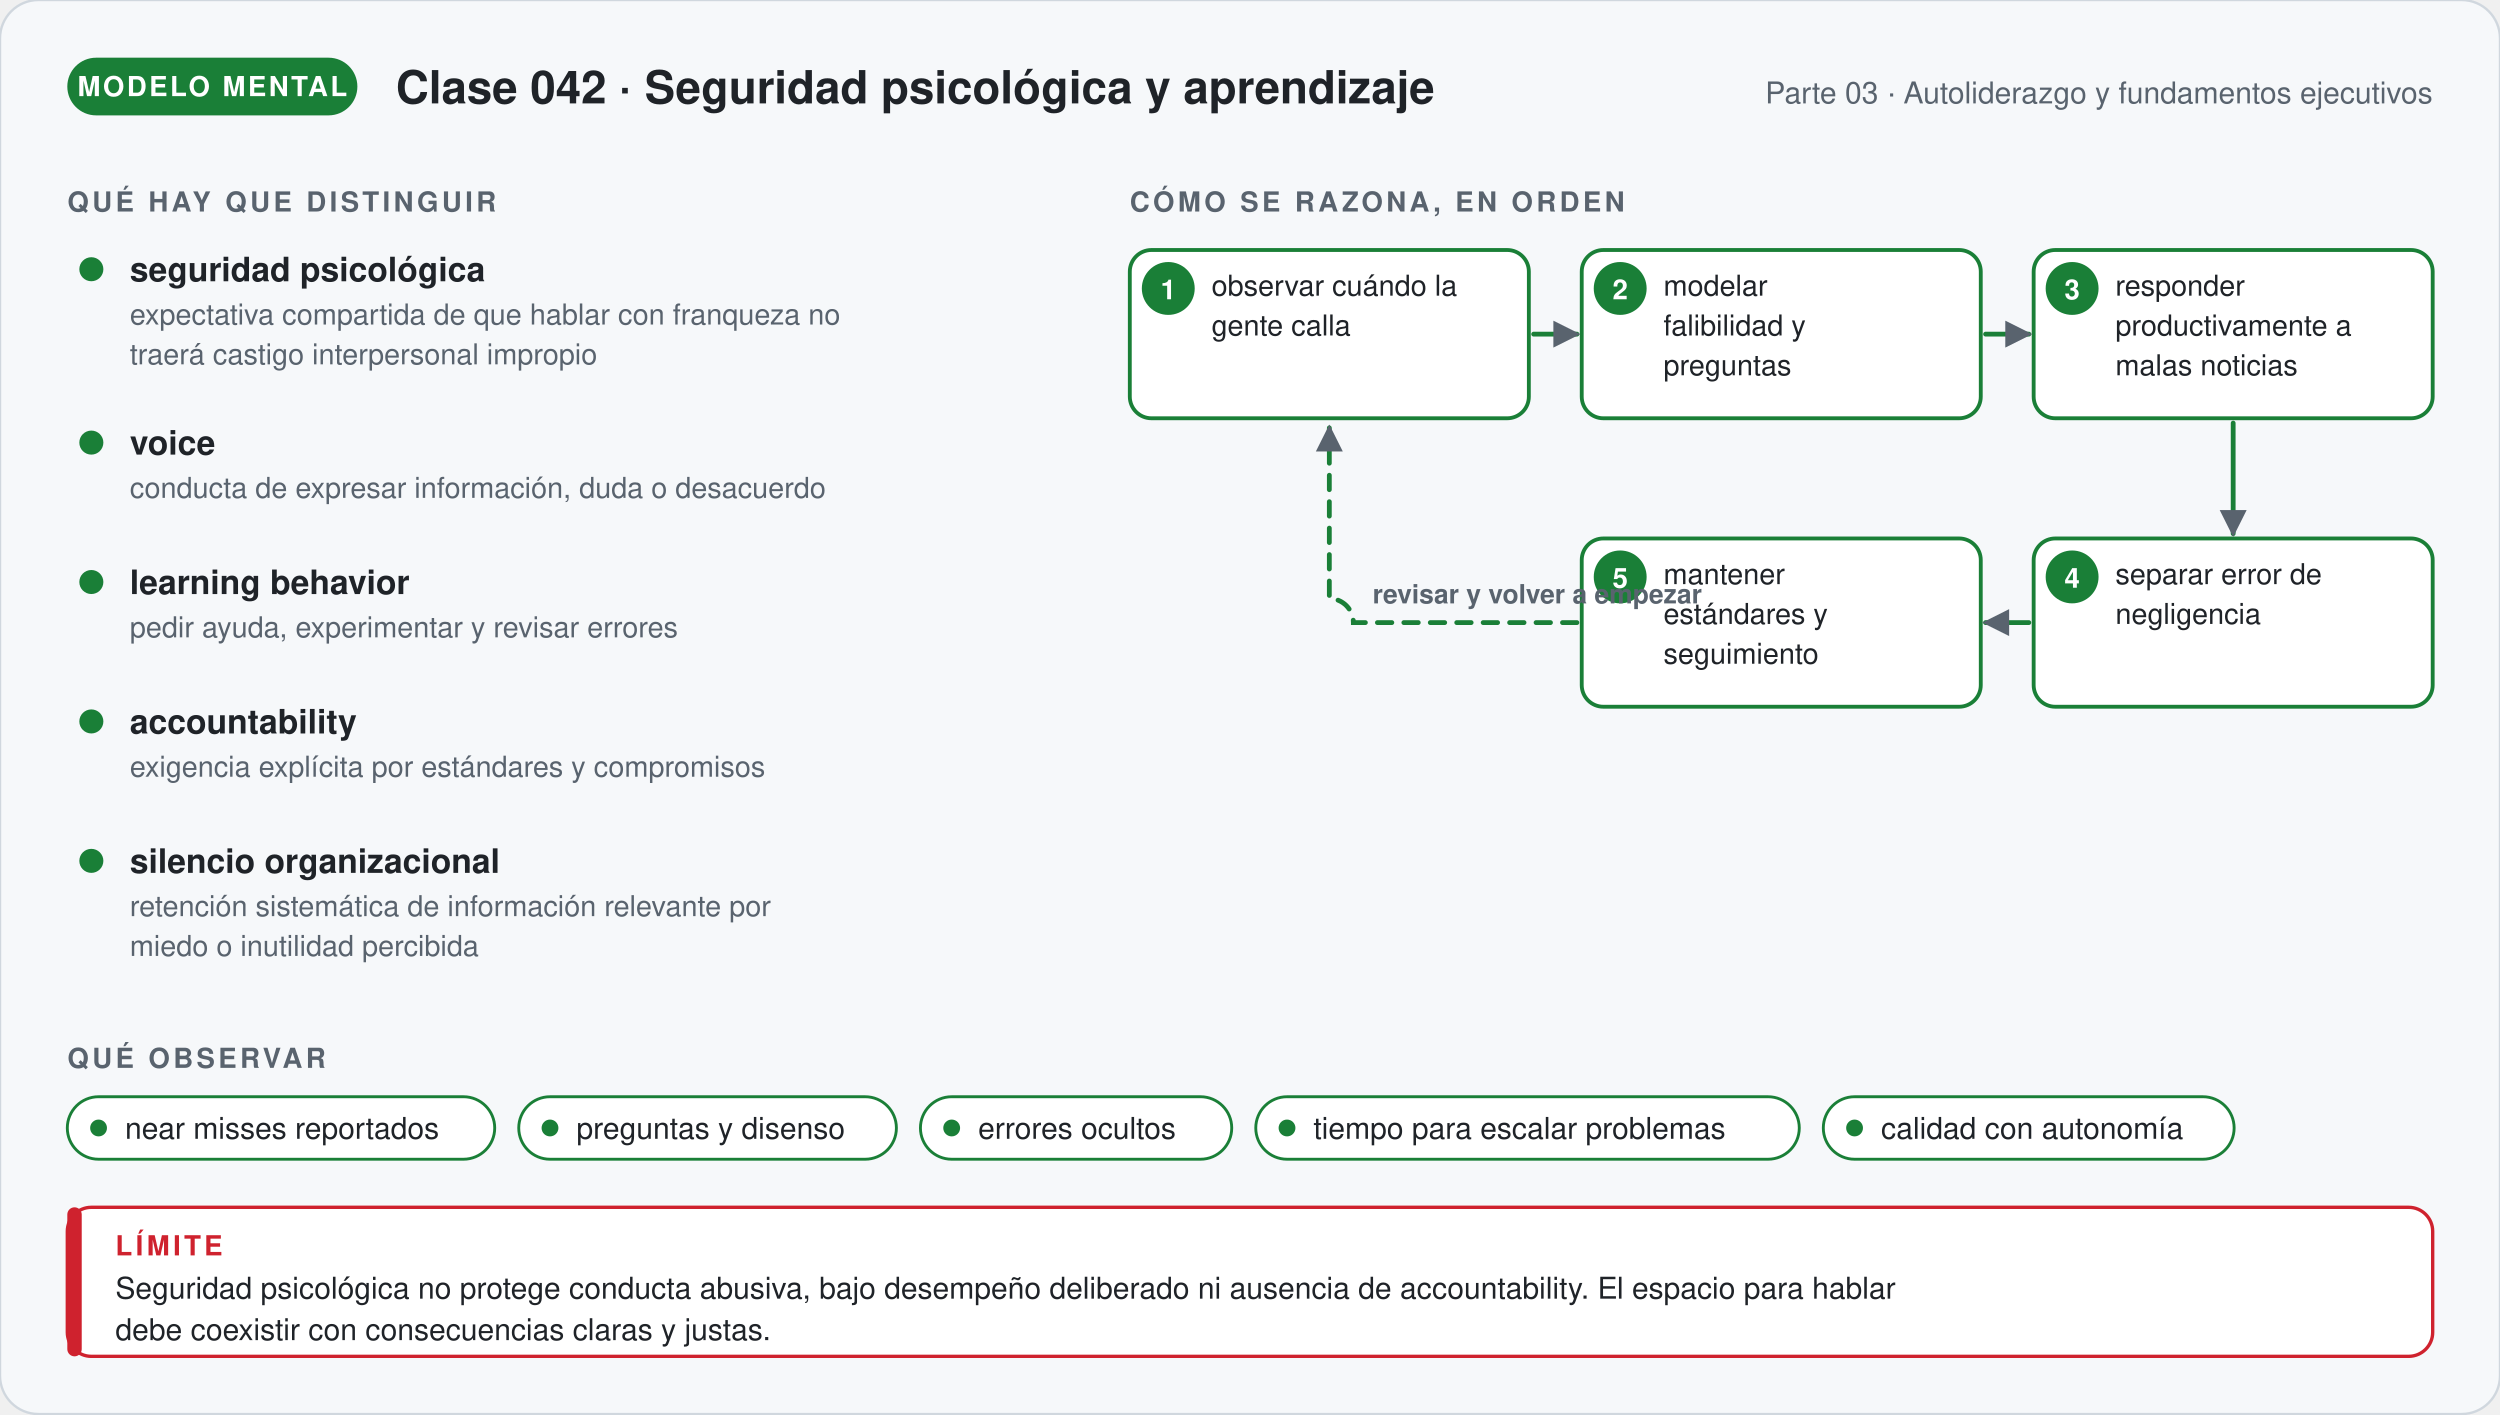
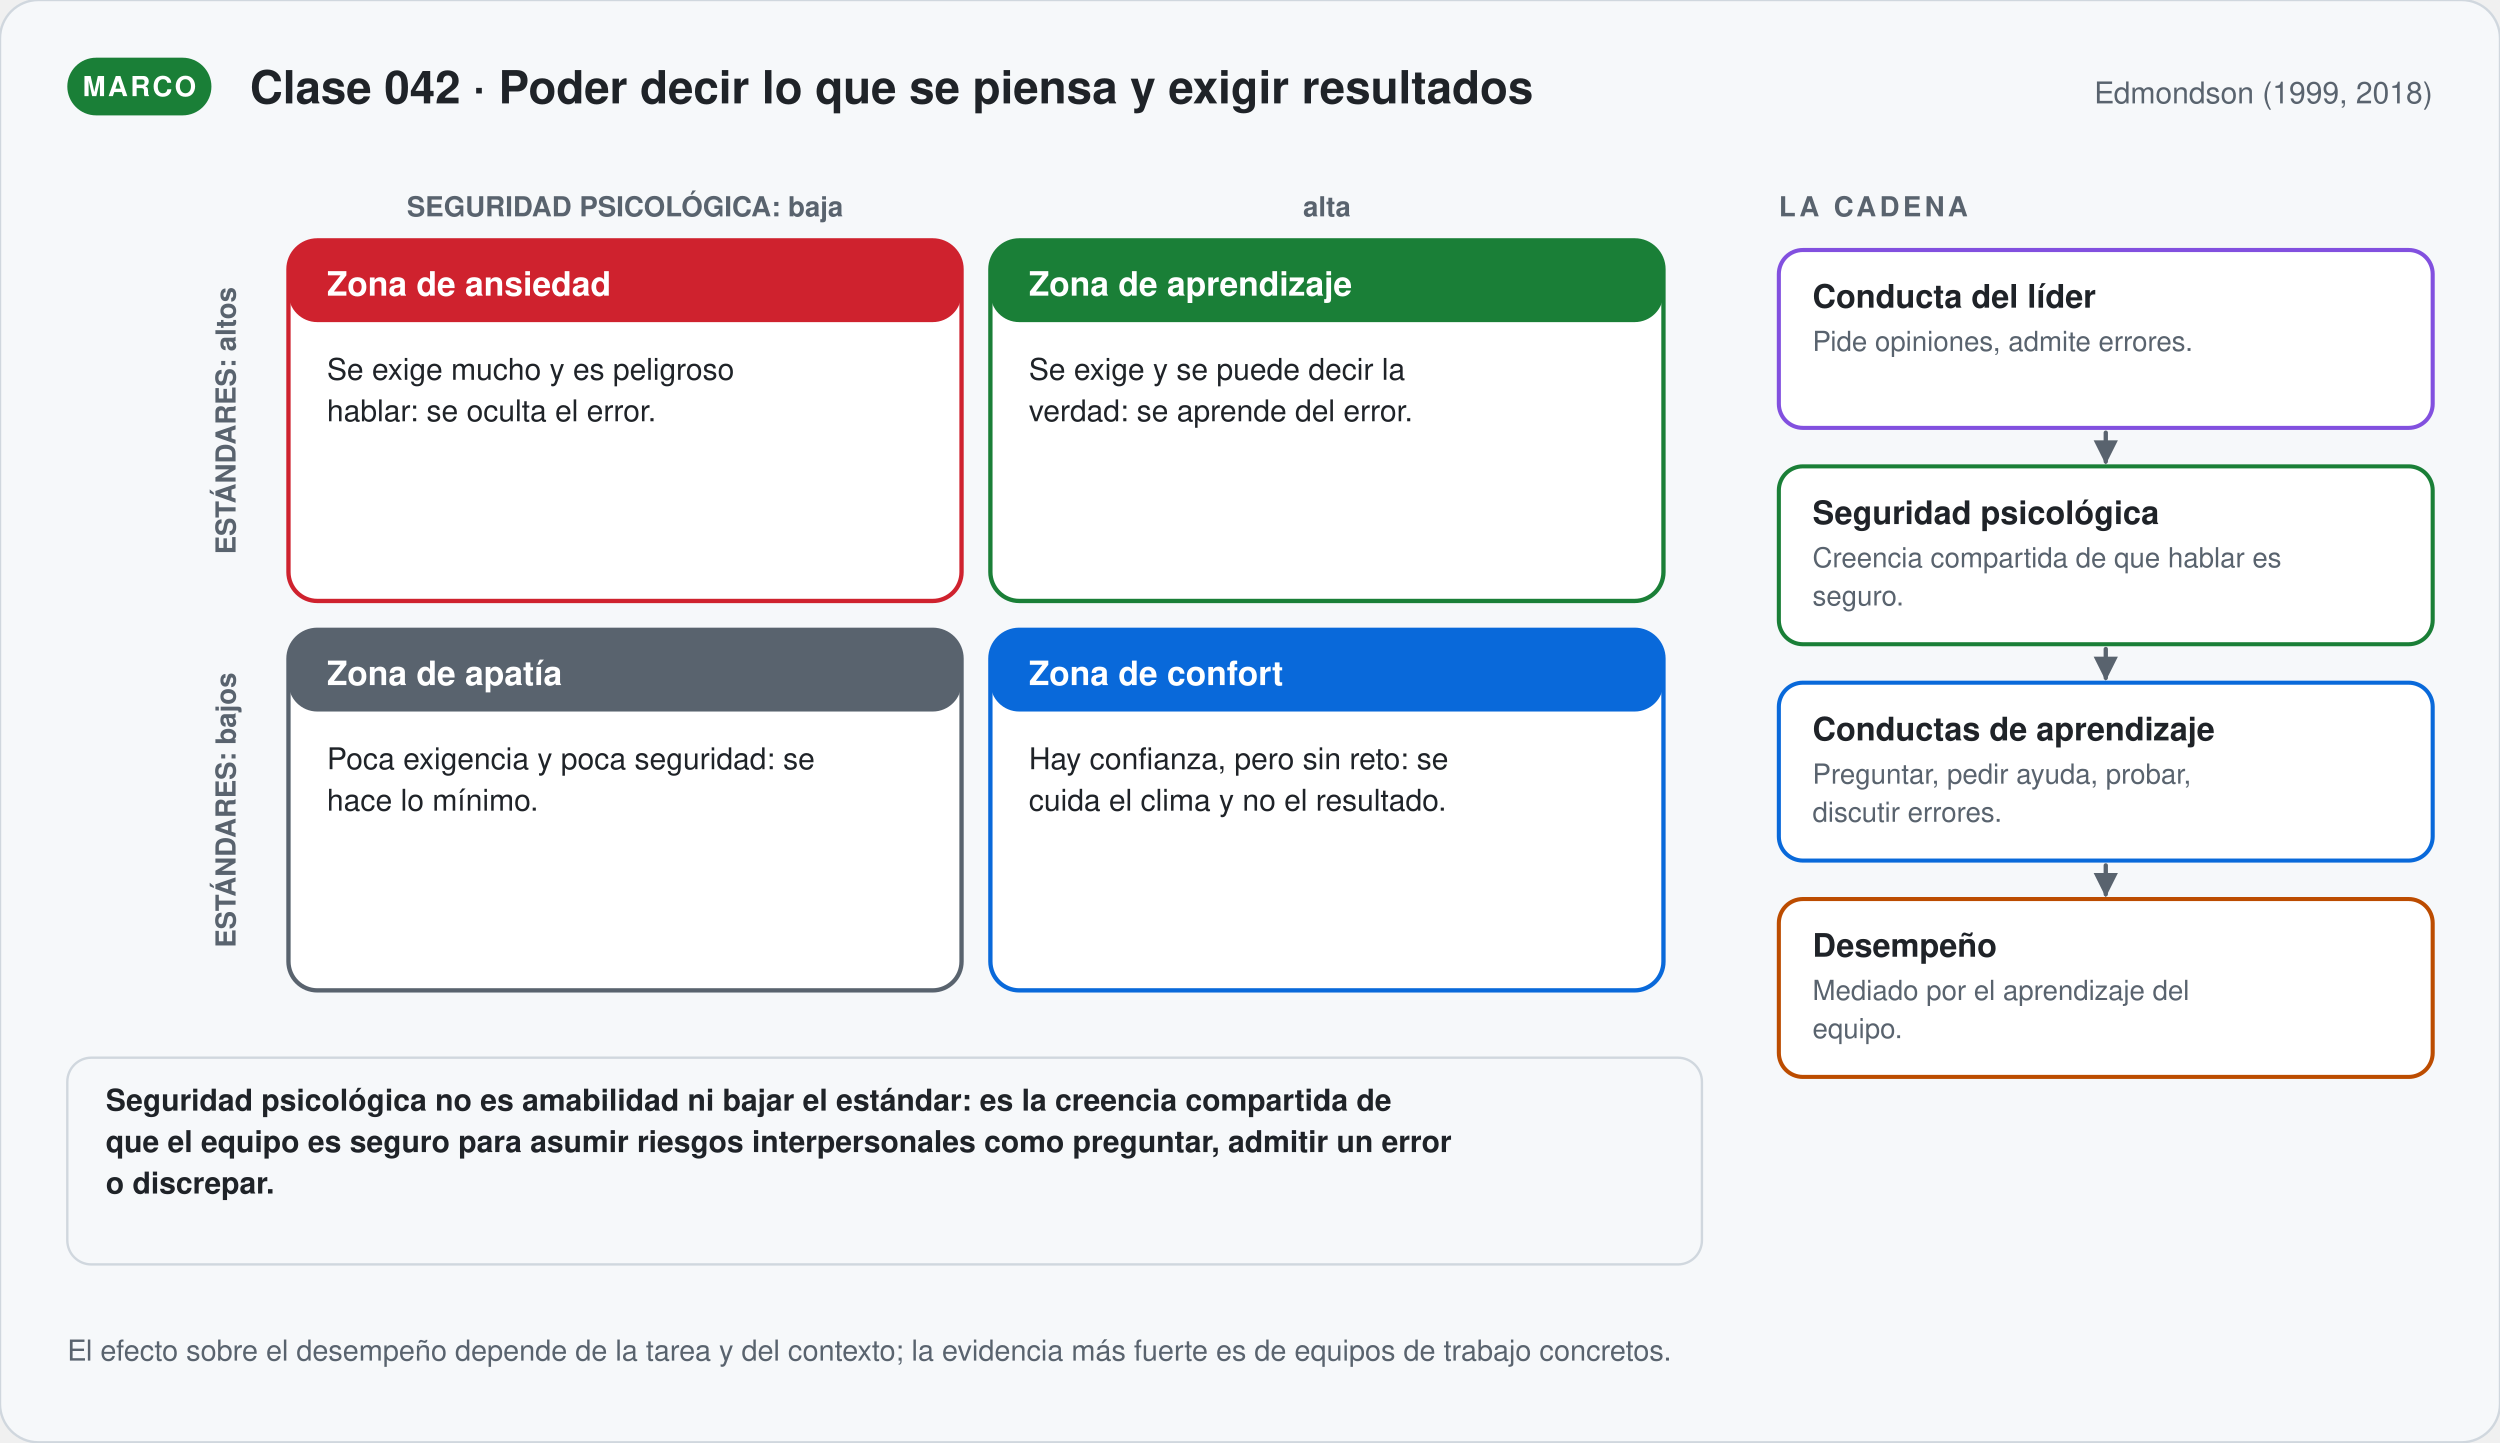
- <svg xmlns="http://www.w3.org/2000/svg" viewBox="0 0 1040 588.24" width="1040" role="img" aria-labelledby="t-g42 d-g42" font-family="'Segoe UI', 'Helvetica Neue', Helvetica, Arial, sans-serif">
+ <svg xmlns="http://www.w3.org/2000/svg" viewBox="0 0 1040 600" width="1040" role="img" aria-labelledby="t-042 d-042" font-family="'Segoe UI', 'Helvetica Neue', Helvetica, Arial, sans-serif">
  <defs>
-     <marker id="p-g42" viewBox="0 0 10 10" refX="8" refY="5" markerWidth="7" markerHeight="7" orient="auto">
+     <marker id="p-042" viewBox="0 0 10 10" refX="8" refY="5" markerWidth="7" markerHeight="7" orient="auto">
      <path d="M1,1 L9,5 L1,9 Z" fill="#59636e" />
    </marker>
  </defs>
-   <rect width="1040" height="588.24" rx="16" fill="#f6f8fa" stroke="#d0d7de" />
-   <rect x="28" y="24" width="120.67" height="24" rx="12" fill="#1a7f37" />
-   <text x="88.335" y="40" font-size="11.5" font-weight="700" fill="#ffffff" text-anchor="middle" letter-spacing="1">MODELO MENTAL</text>
-   <text x="164.67" y="43" font-size="19" font-weight="700" fill="#1f2328" text-anchor="start">Clase 042 · Seguridad psicológica y aprendizaje</text>
-   <text x="1012" y="43" font-size="12.5" font-weight="400" fill="#59636e" text-anchor="end">Parte 03 · Autoliderazgo y fundamentos ejecutivos</text>
-   <text x="28" y="88" font-size="11.5" font-weight="700" fill="#59636e" text-anchor="start" letter-spacing="1.4">QUÉ HAY QUE DISTINGUIR</text>
-   <circle cx="38" cy="112" r="5" fill="#1a7f37" />
-   <text x="54" y="117" font-size="14" font-weight="700" fill="#1f2328" text-anchor="start">seguridad psicológica</text>
-   <text x="54" y="135" font-size="12" font-weight="400" fill="#59636e" text-anchor="start">expectativa compartida de que hablar con franqueza no</text>
-   <text x="54" y="151.56" font-size="12" font-weight="400" fill="#59636e" text-anchor="start">traerá castigo interpersonal impropio</text>
-   <circle cx="38" cy="184.12" r="5" fill="#1a7f37" />
-   <text x="54" y="189.12" font-size="14" font-weight="700" fill="#1f2328" text-anchor="start">voice</text>
-   <text x="54" y="207.12" font-size="12" font-weight="400" fill="#59636e" text-anchor="start">conducta de expresar información, duda o desacuerdo</text>
-   <circle cx="38" cy="242.12" r="5" fill="#1a7f37" />
-   <text x="54" y="247.12" font-size="14" font-weight="700" fill="#1f2328" text-anchor="start">learning behavior</text>
-   <text x="54" y="265.12" font-size="12" font-weight="400" fill="#59636e" text-anchor="start">pedir ayuda, experimentar y revisar errores</text>
-   <circle cx="38" cy="300.12" r="5" fill="#1a7f37" />
-   <text x="54" y="305.12" font-size="14" font-weight="700" fill="#1f2328" text-anchor="start">accountability</text>
-   <text x="54" y="323.12" font-size="12" font-weight="400" fill="#59636e" text-anchor="start">exigencia explícita por estándares y compromisos</text>
-   <circle cx="38" cy="358.12" r="5" fill="#1a7f37" />
-   <text x="54" y="363.12" font-size="14" font-weight="700" fill="#1f2328" text-anchor="start">silencio organizacional</text>
-   <text x="54" y="381.12" font-size="12" font-weight="400" fill="#59636e" text-anchor="start">retención sistemática de información relevante por</text>
-   <text x="54" y="397.68" font-size="12" font-weight="400" fill="#59636e" text-anchor="start">miedo o inutilidad percibida</text>
-   <text x="470" y="88" font-size="11.5" font-weight="700" fill="#59636e" text-anchor="start" letter-spacing="1.4">CÓMO SE RAZONA, EN ORDEN</text>
-   <rect x="470" y="104" width="166" height="70" rx="9" fill="#ffffff" stroke="#1a7f37" stroke-width="1.6" />
-   <circle cx="486.0" cy="120" r="11" fill="#1a7f37" />
-   <text x="486" y="124.5" font-size="11.5" font-weight="700" fill="#ffffff" text-anchor="middle">1</text>
-   <text x="504" y="123" font-size="12" font-weight="400" fill="#1f2328" text-anchor="start">observar cuándo la</text>
-   <text x="504" y="139.56" font-size="12" font-weight="400" fill="#1f2328" text-anchor="start">gente calla</text>
-   <rect x="658" y="104" width="166" height="70" rx="9" fill="#ffffff" stroke="#1a7f37" stroke-width="1.6" />
-   <circle cx="674.0" cy="120" r="11" fill="#1a7f37" />
-   <text x="674" y="124.5" font-size="11.5" font-weight="700" fill="#ffffff" text-anchor="middle">2</text>
-   <text x="692" y="123" font-size="12" font-weight="400" fill="#1f2328" text-anchor="start">modelar</text>
-   <text x="692" y="139.56" font-size="12" font-weight="400" fill="#1f2328" text-anchor="start">falibilidad y</text>
-   <text x="692" y="156.12" font-size="12" font-weight="400" fill="#1f2328" text-anchor="start">preguntas</text>
-   <rect x="846" y="104" width="166" height="70" rx="9" fill="#ffffff" stroke="#1a7f37" stroke-width="1.6" />
-   <circle cx="862.0" cy="120" r="11" fill="#1a7f37" />
-   <text x="862" y="124.5" font-size="11.5" font-weight="700" fill="#ffffff" text-anchor="middle">3</text>
-   <text x="880" y="123" font-size="12" font-weight="400" fill="#1f2328" text-anchor="start">responder</text>
-   <text x="880" y="139.56" font-size="12" font-weight="400" fill="#1f2328" text-anchor="start">productivamente a</text>
-   <text x="880" y="156.12" font-size="12" font-weight="400" fill="#1f2328" text-anchor="start">malas noticias</text>
-   <rect x="846" y="224" width="166" height="70" rx="9" fill="#ffffff" stroke="#1a7f37" stroke-width="1.6" />
-   <circle cx="862.0" cy="240" r="11" fill="#1a7f37" />
-   <text x="862" y="244.5" font-size="11.5" font-weight="700" fill="#ffffff" text-anchor="middle">4</text>
-   <text x="880" y="243" font-size="12" font-weight="400" fill="#1f2328" text-anchor="start">separar error de</text>
-   <text x="880" y="259.56" font-size="12" font-weight="400" fill="#1f2328" text-anchor="start">negligencia</text>
-   <rect x="658" y="224" width="166" height="70" rx="9" fill="#ffffff" stroke="#1a7f37" stroke-width="1.6" />
-   <circle cx="674.0" cy="240" r="11" fill="#1a7f37" />
-   <text x="674" y="244.5" font-size="11.5" font-weight="700" fill="#ffffff" text-anchor="middle">5</text>
-   <text x="692" y="243" font-size="12" font-weight="400" fill="#1f2328" text-anchor="start">mantener</text>
-   <text x="692" y="259.56" font-size="12" font-weight="400" fill="#1f2328" text-anchor="start">estándares y</text>
-   <text x="692" y="276.12" font-size="12" font-weight="400" fill="#1f2328" text-anchor="start">seguimiento</text>
-   <path d="M638,139 L656,139" stroke="#1a7f37" stroke-width="2" fill="none" stroke-linecap="round" marker-end="url(#p-g42)" />
-   <path d="M826,139 L844,139" stroke="#1a7f37" stroke-width="2" fill="none" stroke-linecap="round" marker-end="url(#p-g42)" />
-   <path d="M929,176 L929,222" stroke="#1a7f37" stroke-width="2" fill="none" stroke-linecap="round" marker-end="url(#p-g42)" />
-   <path d="M844,259 L826,259" stroke="#1a7f37" stroke-width="2" fill="none" stroke-linecap="round" marker-end="url(#p-g42)" />
-   <path d="M656.0,259.0 H563.0 a10,10 0 0 0 -10,-10 V178" stroke="#1a7f37" stroke-width="2" fill="none" stroke-dasharray="6 5" stroke-linecap="round" marker-end="url(#p-g42)" />
-   <text x="571" y="251" font-size="11" font-weight="600" fill="#59636e" text-anchor="start">revisar y volver a empezar</text>
-   <text x="28" y="444.24" font-size="11.5" font-weight="700" fill="#59636e" text-anchor="start" letter-spacing="1.4">QUÉ OBSERVAR</text>
-   <rect x="28" y="456.24" width="177.8" height="26" rx="13" fill="#ffffff" stroke="#1a7f37" stroke-width="1.2" />
-   <circle cx="41" cy="469.24" r="3.5" fill="#1a7f37" />
-   <text x="52" y="473.74" font-size="12.5" font-weight="400" fill="#1f2328" text-anchor="start">near misses reportados</text>
-   <rect x="215.8" y="456.24" width="157.1" height="26" rx="13" fill="#ffffff" stroke="#1a7f37" stroke-width="1.2" />
-   <circle cx="228.8" cy="469.24" r="3.5" fill="#1a7f37" />
-   <text x="239.8" y="473.74" font-size="12.5" font-weight="400" fill="#1f2328" text-anchor="start">preguntas y disenso</text>
-   <rect x="382.9" y="456.24" width="129.5" height="26" rx="13" fill="#ffffff" stroke="#1a7f37" stroke-width="1.2" />
-   <circle cx="395.9" cy="469.24" r="3.5" fill="#1a7f37" />
-   <text x="406.9" y="473.74" font-size="12.5" font-weight="400" fill="#1f2328" text-anchor="start">errores ocultos</text>
-   <rect x="522.4" y="456.24" width="226.1" height="26" rx="13" fill="#ffffff" stroke="#1a7f37" stroke-width="1.2" />
-   <circle cx="535.4" cy="469.24" r="3.5" fill="#1a7f37" />
-   <text x="546.4" y="473.74" font-size="12.5" font-weight="400" fill="#1f2328" text-anchor="start">tiempo para escalar problemas</text>
-   <rect x="758.5" y="456.24" width="170.9" height="26" rx="13" fill="#ffffff" stroke="#1a7f37" stroke-width="1.2" />
-   <circle cx="771.5" cy="469.24" r="3.5" fill="#1a7f37" />
-   <text x="782.5" y="473.74" font-size="12.5" font-weight="400" fill="#1f2328" text-anchor="start">calidad con autonomía</text>
-   <rect x="28" y="502.24" width="984" height="62" rx="10" fill="#ffffff" stroke="#cf222e" stroke-width="1.4" />
-   <rect x="28" y="502.24" width="6" height="62" rx="3" fill="#cf222e" />
-   <text x="48" y="522.24" font-size="11.5" font-weight="700" fill="#cf222e" text-anchor="start" letter-spacing="1.4">LÍMITE</text>
-   <text x="48" y="540.24" font-size="12.5" font-weight="400" fill="#1f2328" text-anchor="start">Seguridad psicológica no protege conducta abusiva, bajo desempeño deliberado ni ausencia de accountability. El espacio para hablar</text>
-   <text x="48" y="557.49" font-size="12.5" font-weight="400" fill="#1f2328" text-anchor="start">debe coexistir con consecuencias claras y justas.</text>
+   <rect width="1040" height="600" rx="16" fill="#f6f8fa" stroke="#d0d7de" />
+   <rect x="28" y="24" width="59.95" height="24" rx="12" fill="#1a7f37" />
+   <text x="57.975" y="40" font-size="11.5" font-weight="700" fill="#ffffff" text-anchor="middle" letter-spacing="1">MARCO</text>
+   <text x="103.95" y="43" font-size="19" font-weight="700" fill="#1f2328" text-anchor="start">Clase 042 · Poder decir lo que se piensa y exigir resultados</text>
+   <text x="1012" y="43" font-size="12.5" font-weight="400" fill="#59636e" text-anchor="end">Edmondson (1999, 2018)</text>
+   <text x="260" y="90" font-size="11.5" font-weight="700" fill="#59636e" text-anchor="middle">SEGURIDAD PSICOLÓGICA:  baja</text>
+   <text x="552" y="90" font-size="11.5" font-weight="700" fill="#59636e" text-anchor="middle">alta</text>
+   <text transform="translate(98,175.0) rotate(-90)" font-size="11.5" font-weight="700" fill="#59636e" text-anchor="middle">ESTÁNDARES: altos</text>
+   <text transform="translate(98,337.0) rotate(-90)" font-size="11.5" font-weight="700" fill="#59636e" text-anchor="middle">ESTÁNDARES: bajos</text>
+   <rect x="120" y="100" width="280" height="150" rx="12" fill="#ffffff" stroke="#cf222e" stroke-width="1.8" />
+   <rect x="120" y="100" width="280" height="34" rx="12" fill="#cf222e" />
+   <text x="136" y="123" font-size="14" font-weight="700" fill="#ffffff" text-anchor="start">Zona de ansiedad</text>
+   <text x="136" y="158" font-size="12.5" font-weight="400" fill="#1f2328" text-anchor="start">Se exige mucho y es peligroso</text>
+   <text x="136" y="175.25" font-size="12.5" font-weight="400" fill="#1f2328" text-anchor="start">hablar: se oculta el error.</text>
+   <rect x="412" y="100" width="280" height="150" rx="12" fill="#ffffff" stroke="#1a7f37" stroke-width="1.8" />
+   <rect x="412" y="100" width="280" height="34" rx="12" fill="#1a7f37" />
+   <text x="428" y="123" font-size="14" font-weight="700" fill="#ffffff" text-anchor="start">Zona de aprendizaje</text>
+   <text x="428" y="158" font-size="12.5" font-weight="400" fill="#1f2328" text-anchor="start">Se exige y se puede decir la</text>
+   <text x="428" y="175.25" font-size="12.5" font-weight="400" fill="#1f2328" text-anchor="start">verdad: se aprende del error.</text>
+   <rect x="120" y="262" width="280" height="150" rx="12" fill="#ffffff" stroke="#59636e" stroke-width="1.8" />
+   <rect x="120" y="262" width="280" height="34" rx="12" fill="#59636e" />
+   <text x="136" y="285" font-size="14" font-weight="700" fill="#ffffff" text-anchor="start">Zona de apatía</text>
+   <text x="136" y="320" font-size="12.5" font-weight="400" fill="#1f2328" text-anchor="start">Poca exigencia y poca seguridad: se</text>
+   <text x="136" y="337.25" font-size="12.5" font-weight="400" fill="#1f2328" text-anchor="start">hace lo mínimo.</text>
+   <rect x="412" y="262" width="280" height="150" rx="12" fill="#ffffff" stroke="#0969da" stroke-width="1.8" />
+   <rect x="412" y="262" width="280" height="34" rx="12" fill="#0969da" />
+   <text x="428" y="285" font-size="14" font-weight="700" fill="#ffffff" text-anchor="start">Zona de confort</text>
+   <text x="428" y="320" font-size="12.5" font-weight="400" fill="#1f2328" text-anchor="start">Hay confianza, pero sin reto: se</text>
+   <text x="428" y="337.25" font-size="12.5" font-weight="400" fill="#1f2328" text-anchor="start">cuida el clima y no el resultado.</text>
+   <text x="740" y="90" font-size="11.5" font-weight="700" fill="#59636e" text-anchor="start" letter-spacing="1.4">LA CADENA</text>
+   <rect x="740" y="104" width="272" height="74" rx="10" fill="#ffffff" stroke="#8250df" stroke-width="1.7" />
+   <text x="754" y="128" font-size="13.5" font-weight="700" fill="#1f2328" text-anchor="start">Conducta del líder</text>
+   <text x="754" y="146" font-size="11.5" font-weight="400" fill="#59636e" text-anchor="start">Pide opiniones, admite errores.</text>
+   <path d="M876,180 L876,192" stroke="#59636e" stroke-width="1.8" fill="none" stroke-linecap="round" marker-end="url(#p-042)" />
+   <rect x="740" y="194" width="272" height="74" rx="10" fill="#ffffff" stroke="#1a7f37" stroke-width="1.7" />
+   <text x="754" y="218" font-size="13.5" font-weight="700" fill="#1f2328" text-anchor="start">Seguridad psicológica</text>
+   <text x="754" y="236" font-size="11.5" font-weight="400" fill="#59636e" text-anchor="start">Creencia compartida de que hablar es</text>
+   <text x="754" y="251.87" font-size="11.5" font-weight="400" fill="#59636e" text-anchor="start">seguro.</text>
+   <path d="M876,270 L876,282" stroke="#59636e" stroke-width="1.8" fill="none" stroke-linecap="round" marker-end="url(#p-042)" />
+   <rect x="740" y="284" width="272" height="74" rx="10" fill="#ffffff" stroke="#0969da" stroke-width="1.7" />
+   <text x="754" y="308" font-size="13.5" font-weight="700" fill="#1f2328" text-anchor="start">Conductas de aprendizaje</text>
+   <text x="754" y="326" font-size="11.5" font-weight="400" fill="#59636e" text-anchor="start">Preguntar, pedir ayuda, probar,</text>
+   <text x="754" y="341.87" font-size="11.5" font-weight="400" fill="#59636e" text-anchor="start">discutir errores.</text>
+   <path d="M876,360 L876,372" stroke="#59636e" stroke-width="1.8" fill="none" stroke-linecap="round" marker-end="url(#p-042)" />
+   <rect x="740" y="374" width="272" height="74" rx="10" fill="#ffffff" stroke="#bc4c00" stroke-width="1.7" />
+   <text x="754" y="398" font-size="13.5" font-weight="700" fill="#1f2328" text-anchor="start">Desempeño</text>
+   <text x="754" y="416" font-size="11.5" font-weight="400" fill="#59636e" text-anchor="start">Mediado por el aprendizaje del</text>
+   <text x="754" y="431.87" font-size="11.5" font-weight="400" fill="#59636e" text-anchor="start">equipo.</text>
+   <rect x="28" y="440" width="680" height="86" rx="10" fill="#f6f8fa" stroke="#d0d7de" stroke-width="1" />
+   <text x="44" y="462" font-size="12.5" font-weight="600" fill="#1f2328" text-anchor="start">Seguridad psicológica no es amabilidad ni bajar el estándar: es la creencia compartida de</text>
+   <text x="44" y="479.25" font-size="12.5" font-weight="600" fill="#1f2328" text-anchor="start">que el equipo es seguro para asumir riesgos interpersonales como preguntar, admitir un error</text>
+   <text x="44" y="496.5" font-size="12.5" font-weight="600" fill="#1f2328" text-anchor="start">o discrepar.</text>
+   <text x="28" y="566" font-size="12" font-weight="400" fill="#59636e" text-anchor="start">El efecto sobre el desempeño depende de la tarea y del contexto; la evidencia más fuerte es de equipos de trabajo concretos.</text>
</svg>
